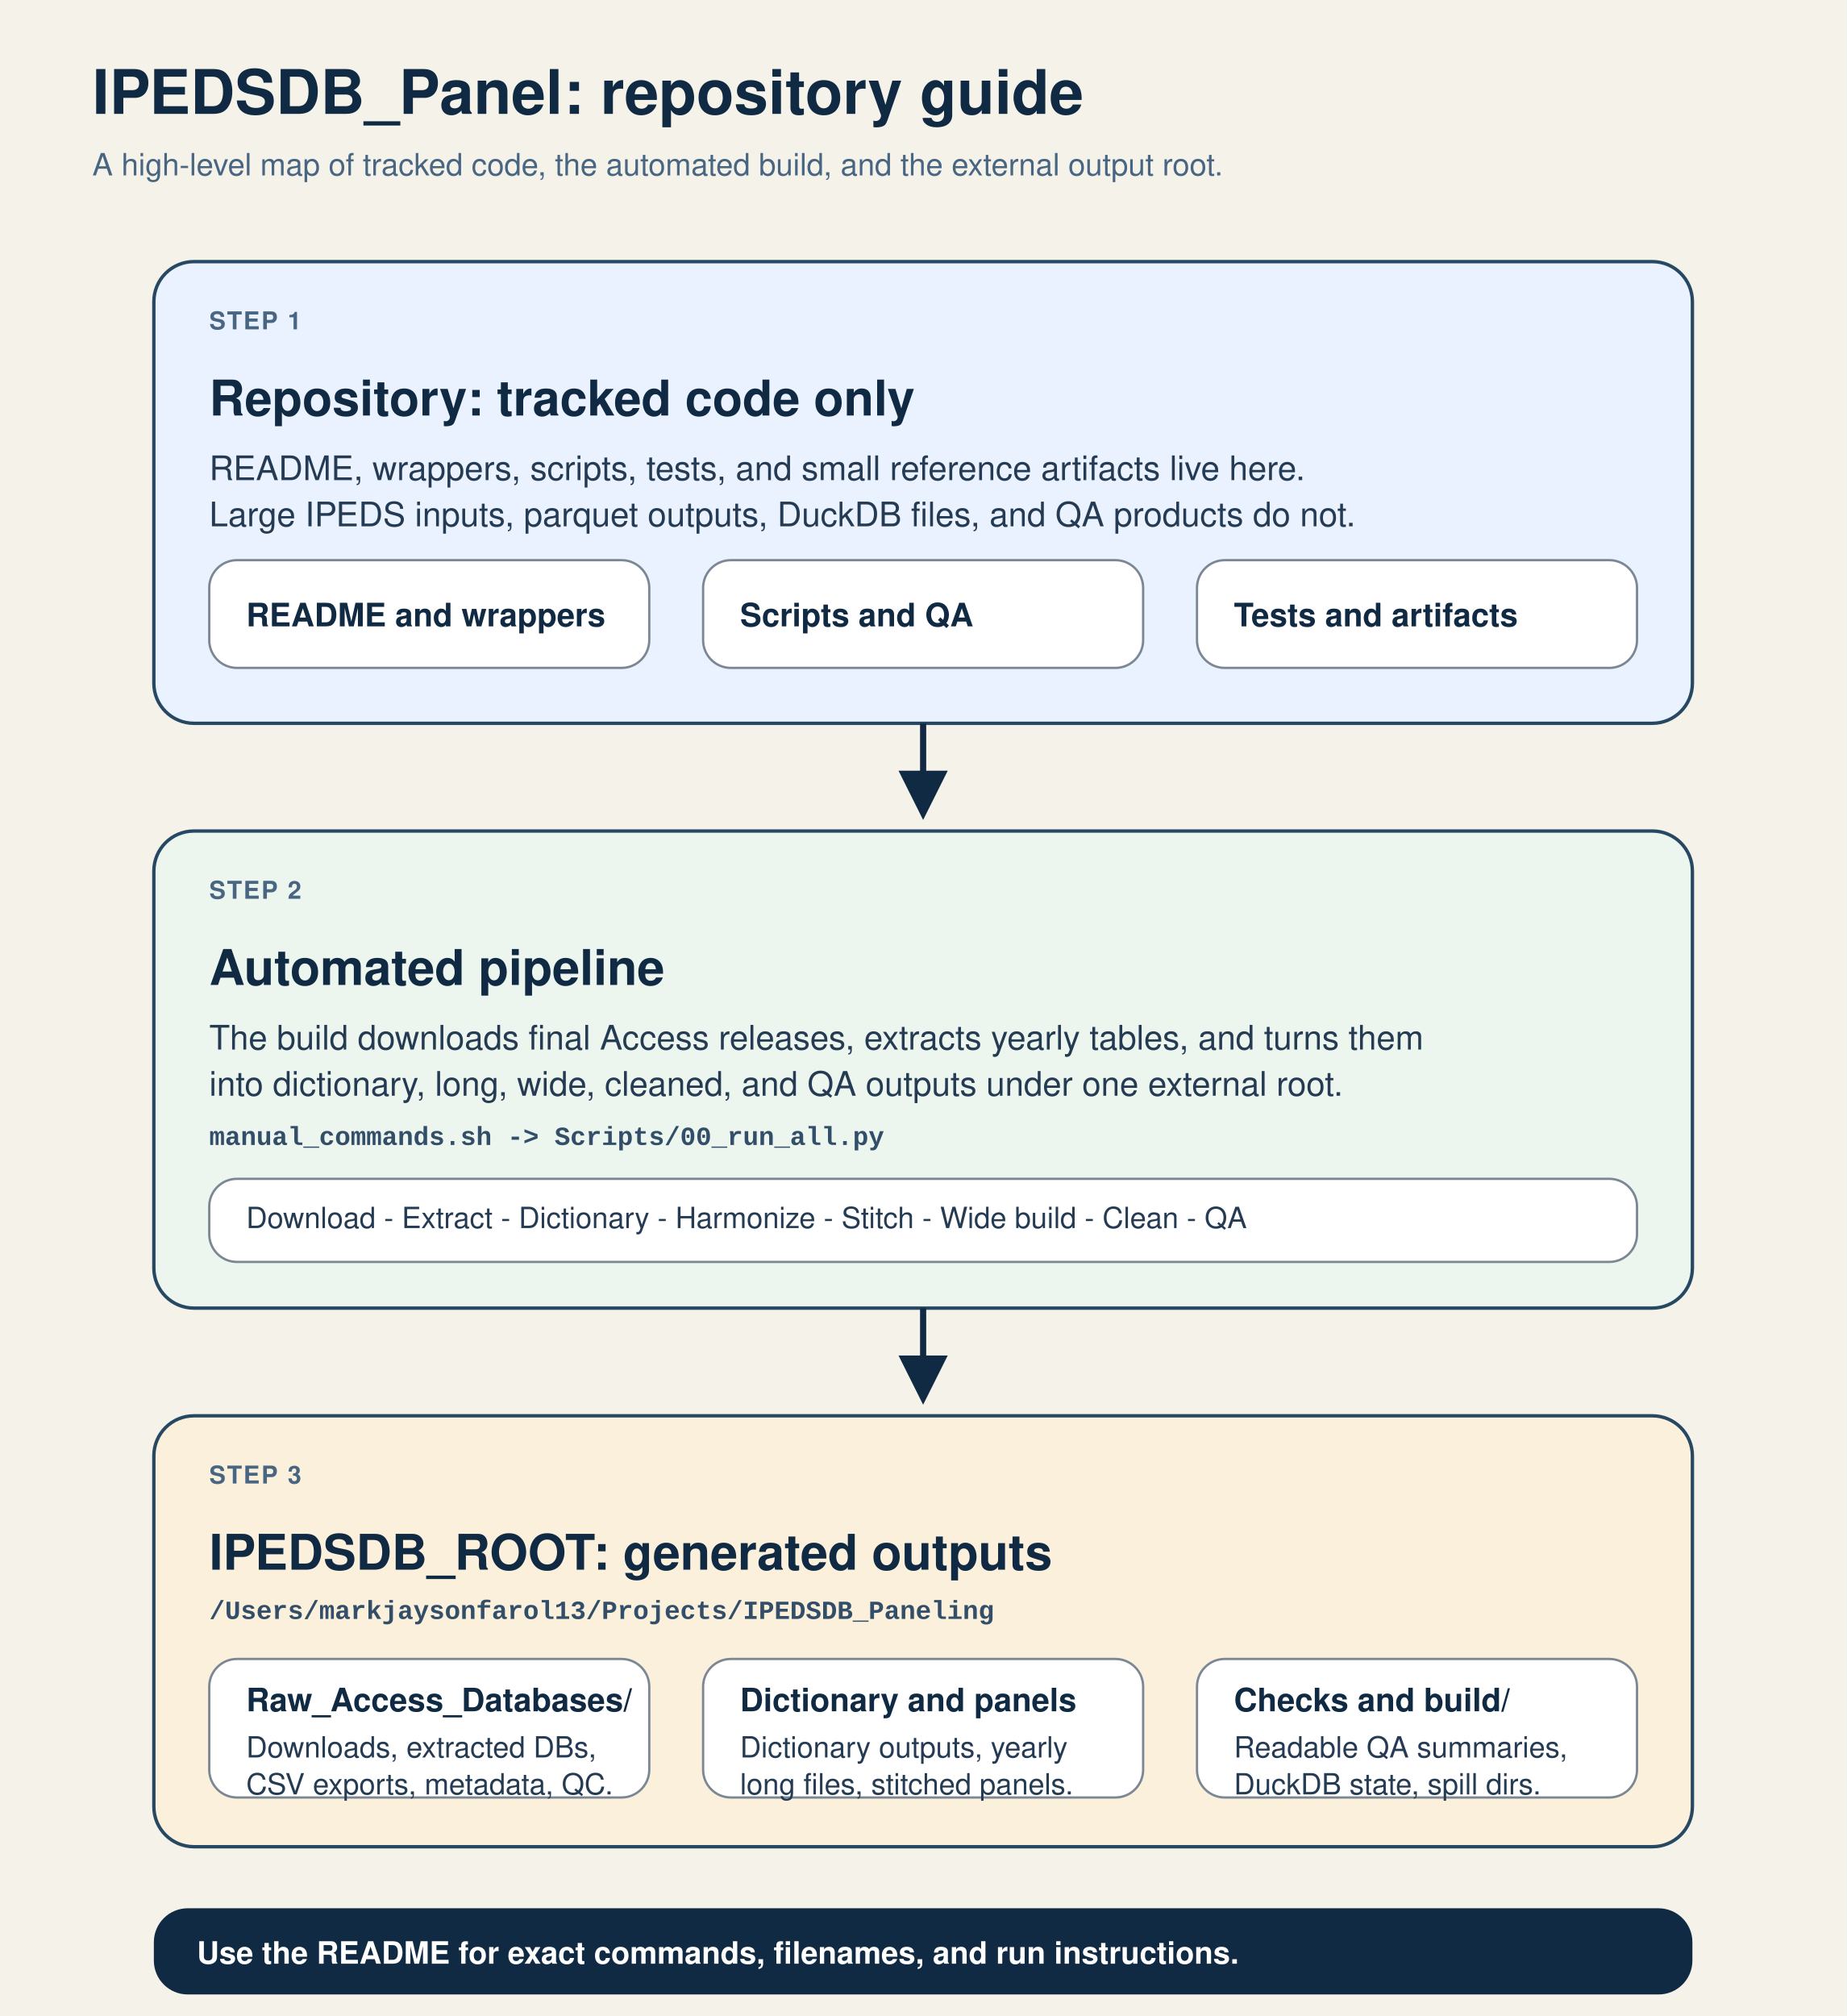
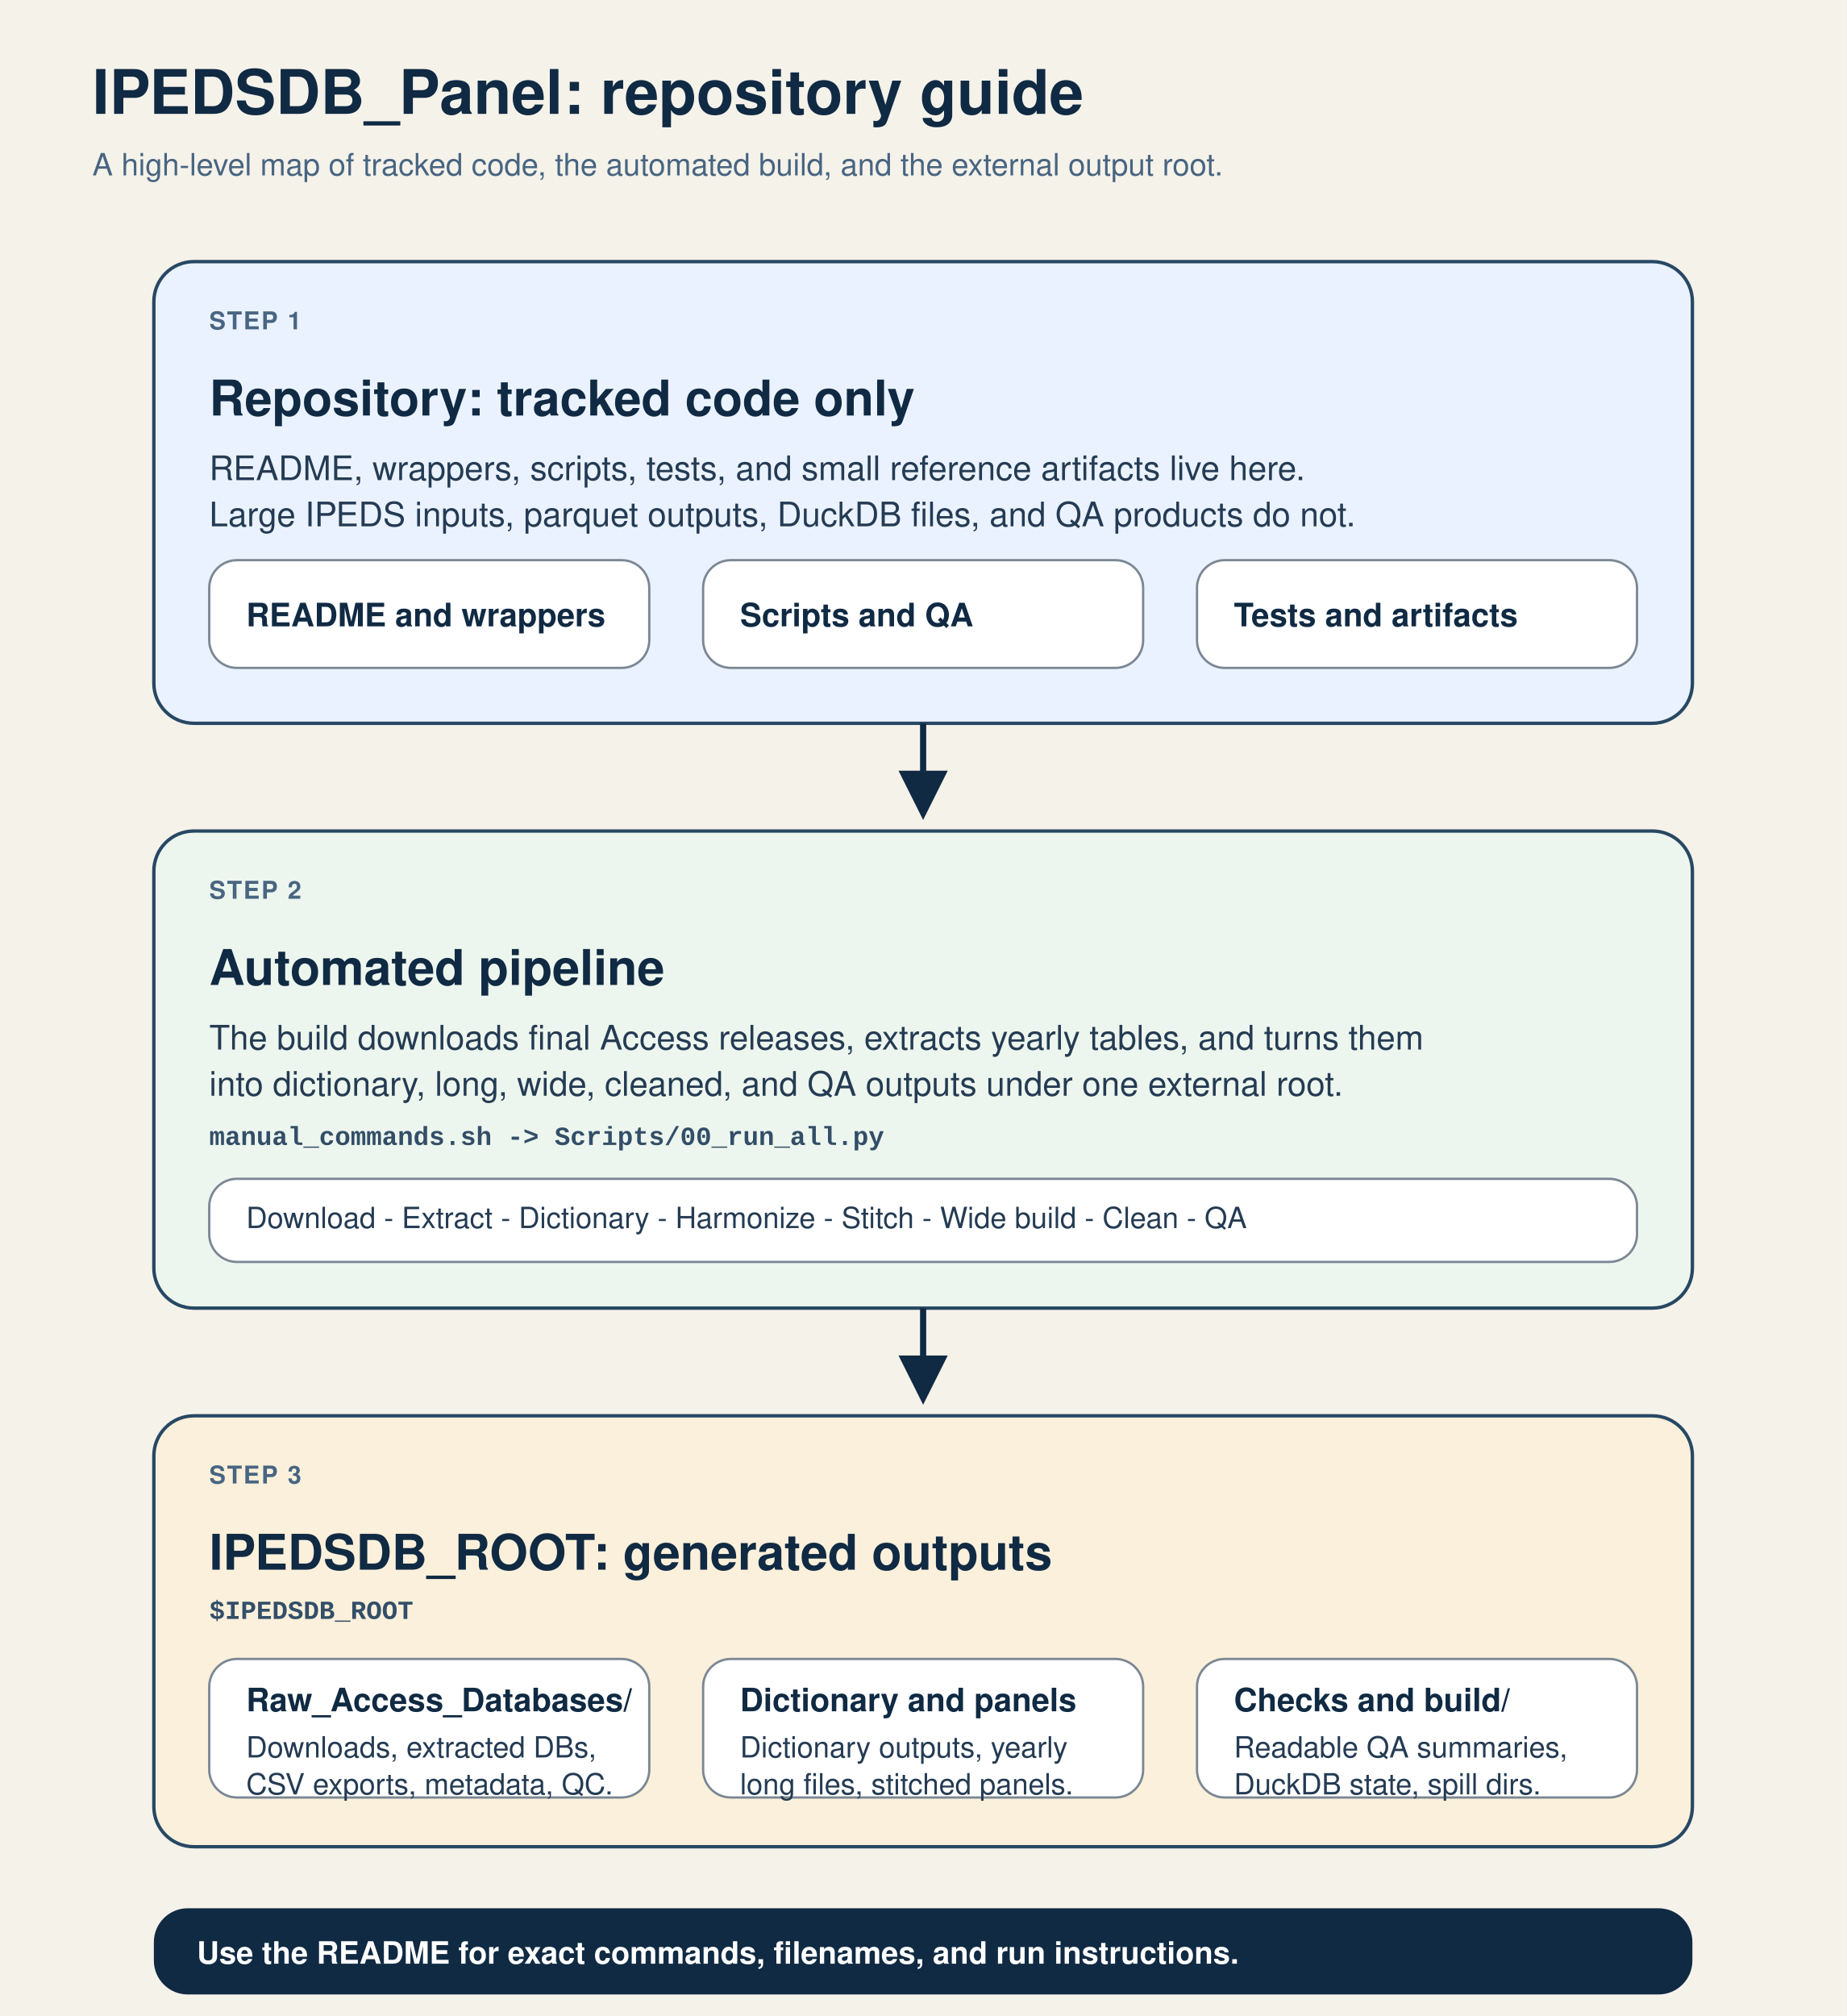
<svg xmlns="http://www.w3.org/2000/svg" width="1200" height="1310" viewBox="0 0 1200 1310" role="img" aria-labelledby="title desc">
  <defs>
    <style>
      .bg { fill: #f5f2ea; }
      .title { font-family: "Segoe UI", Helvetica, Arial, sans-serif; font-size: 40px; font-weight: 700; fill: #102a43; }
      .subtitle { font-family: "Segoe UI", Helvetica, Arial, sans-serif; font-size: 20px; font-weight: 500; fill: #486581; }
      .panel { fill: #ffffff; stroke: #274863; stroke-width: 2.2; }
      .repo { fill: #eaf2ff; }
      .flow { fill: #edf6ee; }
      .root { fill: #fbf0db; }
      .chip { font-family: "Segoe UI", Helvetica, Arial, sans-serif; font-size: 16px; font-weight: 700; letter-spacing: 1px; fill: #486581; }
      .panelTitle { font-family: "Segoe UI", Helvetica, Arial, sans-serif; font-size: 32px; font-weight: 700; fill: #102a43; }
      .panelText { font-family: "Segoe UI", Helvetica, Arial, sans-serif; font-size: 22px; font-weight: 500; fill: #243b53; }
      .subcard { fill: #ffffff; stroke: #7b8794; stroke-width: 1.5; }
      .subTitle { font-family: "Segoe UI", Helvetica, Arial, sans-serif; font-size: 21px; font-weight: 700; fill: #102a43; }
      .subText { font-family: "Segoe UI", Helvetica, Arial, sans-serif; font-size: 19px; font-weight: 500; fill: #243b53; }
      .mono { font-family: "SFMono-Regular", Consolas, "Liberation Mono", Menlo, monospace; font-size: 17px; font-weight: 600; fill: #334e68; }
      .arrow { stroke: #102a43; stroke-width: 4; fill: none; marker-end: url(#arrowhead); }
      .note { fill: #102a43; }
      .noteText { font-family: "Segoe UI", Helvetica, Arial, sans-serif; font-size: 20px; font-weight: 700; fill: #ffffff; }
    </style>
    <marker id="arrowhead" viewBox="0 0 10 10" refX="8.5" refY="5" markerWidth="8" markerHeight="8" orient="auto">
      <path d="M 0 0 L 10 5 L 0 10 z" fill="#102a43" />
    </marker>
  </defs>
  <rect class="bg" x="0" y="0" width="1200" height="1310" />
  <text class="title" x="60" y="74">IPEDSDB_Panel: repository guide</text>
  <text class="subtitle" x="60" y="114">A high-level map of tracked code, the automated build, and the external output root.</text>
  <rect class="panel repo" x="100" y="170" rx="26" ry="26" width="1000" height="300" />
  <text class="chip" x="136" y="214">STEP 1</text>
  <text class="panelTitle" x="136" y="270">Repository: tracked code only</text>
  <text class="panelText" x="136" y="312">
    <tspan x="136" dy="0">README, wrappers, scripts, tests, and small reference artifacts live here.</tspan>
    <tspan x="136" dy="30">Large IPEDS inputs, parquet outputs, DuckDB files, and QA products do not.</tspan>
  </text>
  <rect class="subcard" x="136" y="364" rx="18" ry="18" width="286" height="70" />
  <text class="subTitle" x="160" y="407">README and wrappers</text>
  <rect class="subcard" x="457" y="364" rx="18" ry="18" width="286" height="70" />
  <text class="subTitle" x="481" y="407">Scripts and QA</text>
  <rect class="subcard" x="778" y="364" rx="18" ry="18" width="286" height="70" />
  <text class="subTitle" x="802" y="407">Tests and artifacts</text>
  <line class="arrow" x1="600" y1="470" x2="600" y2="528" />
  <rect class="panel flow" x="100" y="540" rx="26" ry="26" width="1000" height="310" />
  <text class="chip" x="136" y="584">STEP 2</text>
  <text class="panelTitle" x="136" y="640">Automated pipeline</text>
  <text class="panelText" x="136" y="682">
    <tspan x="136" dy="0">The build downloads final Access releases, extracts yearly tables, and turns them</tspan>
    <tspan x="136" dy="30">into dictionary, long, wide, cleaned, and QA outputs under one external root.</tspan>
  </text>
  <text class="mono" x="136" y="744">manual_commands.sh -&gt; Scripts/00_run_all.py</text>
  <rect class="subcard" x="136" y="766" rx="18" ry="18" width="928" height="54" />
  <text class="subText" x="160" y="798">Download - Extract - Dictionary - Harmonize - Stitch - Wide build - Clean - QA</text>
  <line class="arrow" x1="600" y1="850" x2="600" y2="908" />
  <rect class="panel root" x="100" y="920" rx="26" ry="26" width="1000" height="280" />
  <text class="chip" x="136" y="964">STEP 3</text>
  <text class="panelTitle" x="136" y="1020">IPEDSDB_ROOT: generated outputs</text>
-   <text class="mono" x="136" y="1052">/Users/markjaysonfarol13/Projects/IPEDSDB_Paneling</text>
+   <text class="mono" x="136" y="1052">$IPEDSDB_ROOT</text>
  <rect class="subcard" x="136" y="1078" rx="18" ry="18" width="286" height="90" />
  <text class="subTitle" x="160" y="1112">Raw_Access_Databases/</text>
  <text class="subText" x="160" y="1142">
    <tspan x="160" dy="0">Downloads, extracted DBs,</tspan>
    <tspan x="160" dy="24">CSV exports, metadata, QC.</tspan>
  </text>
  <rect class="subcard" x="457" y="1078" rx="18" ry="18" width="286" height="90" />
  <text class="subTitle" x="481" y="1112">Dictionary and panels</text>
  <text class="subText" x="481" y="1142">
    <tspan x="481" dy="0">Dictionary outputs, yearly</tspan>
    <tspan x="481" dy="24">long files, stitched panels.</tspan>
  </text>
  <rect class="subcard" x="778" y="1078" rx="18" ry="18" width="286" height="90" />
  <text class="subTitle" x="802" y="1112">Checks and build/</text>
  <text class="subText" x="802" y="1142">
    <tspan x="802" dy="0">Readable QA summaries,</tspan>
    <tspan x="802" dy="24">DuckDB state, spill dirs.</tspan>
  </text>
  <rect class="note" x="100" y="1240" rx="22" ry="22" width="1000" height="56" />
  <text class="noteText" x="128" y="1276">Use the README for exact commands, filenames, and run instructions.</text>
</svg>
